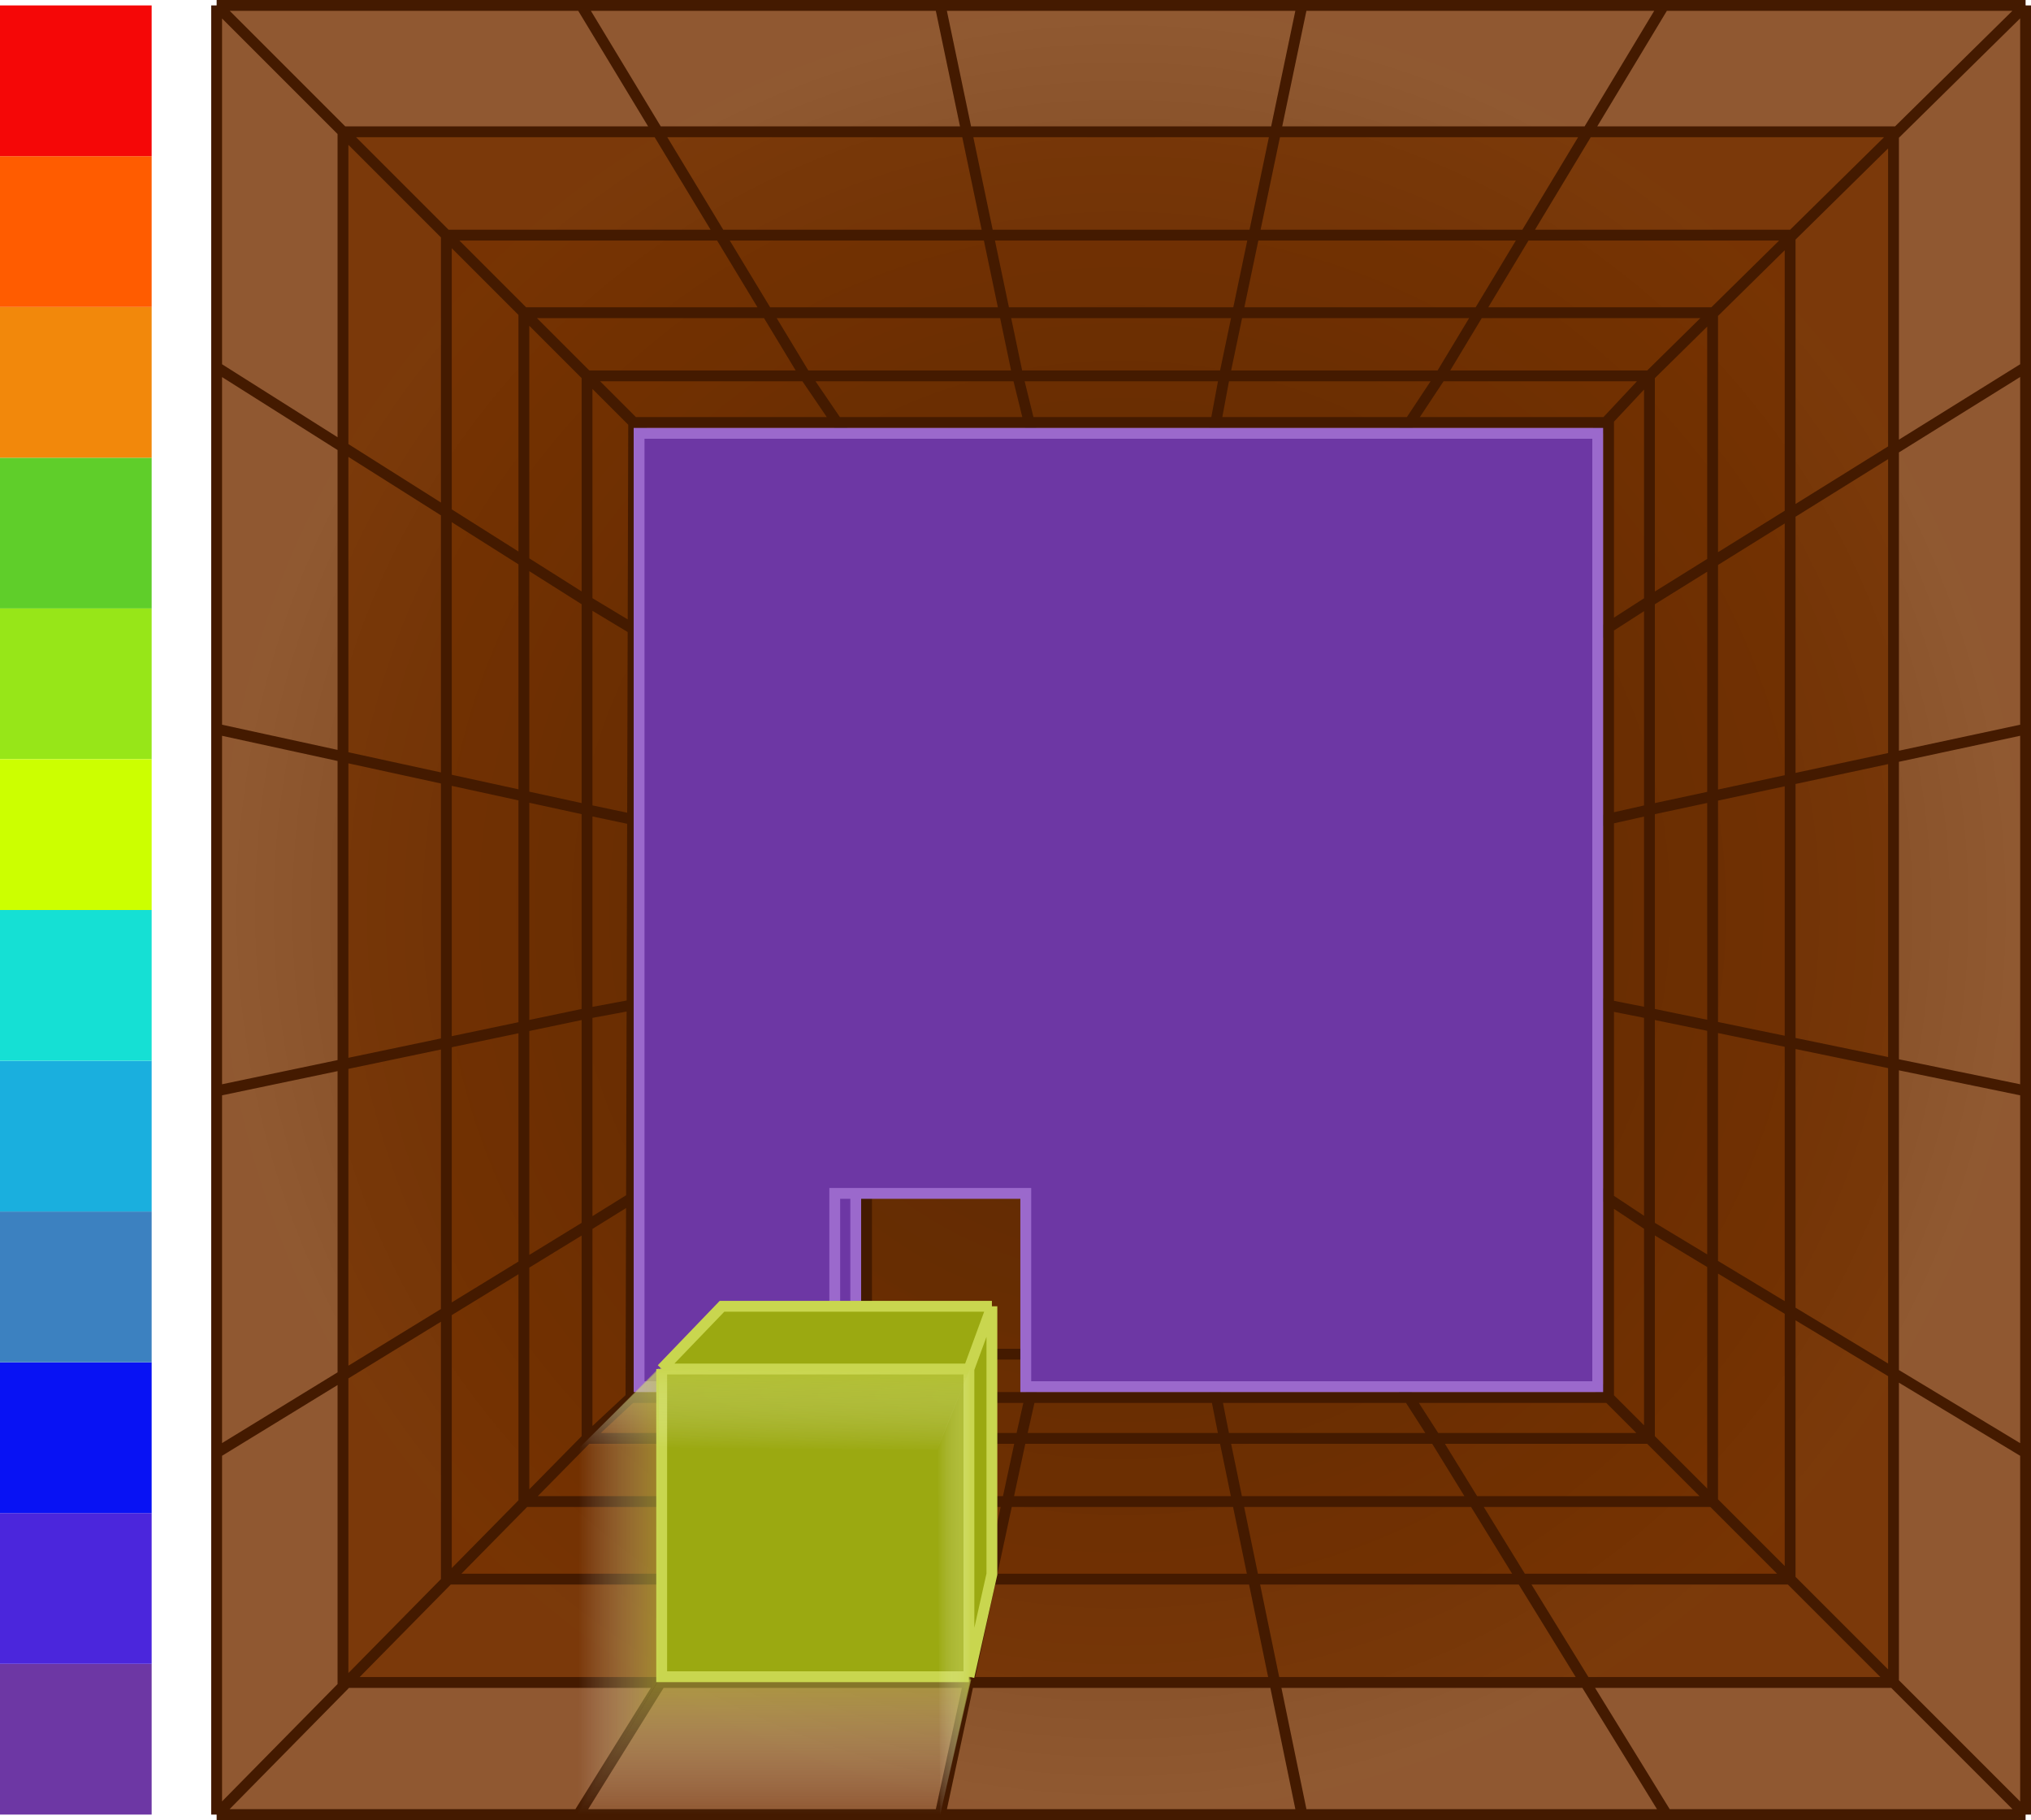
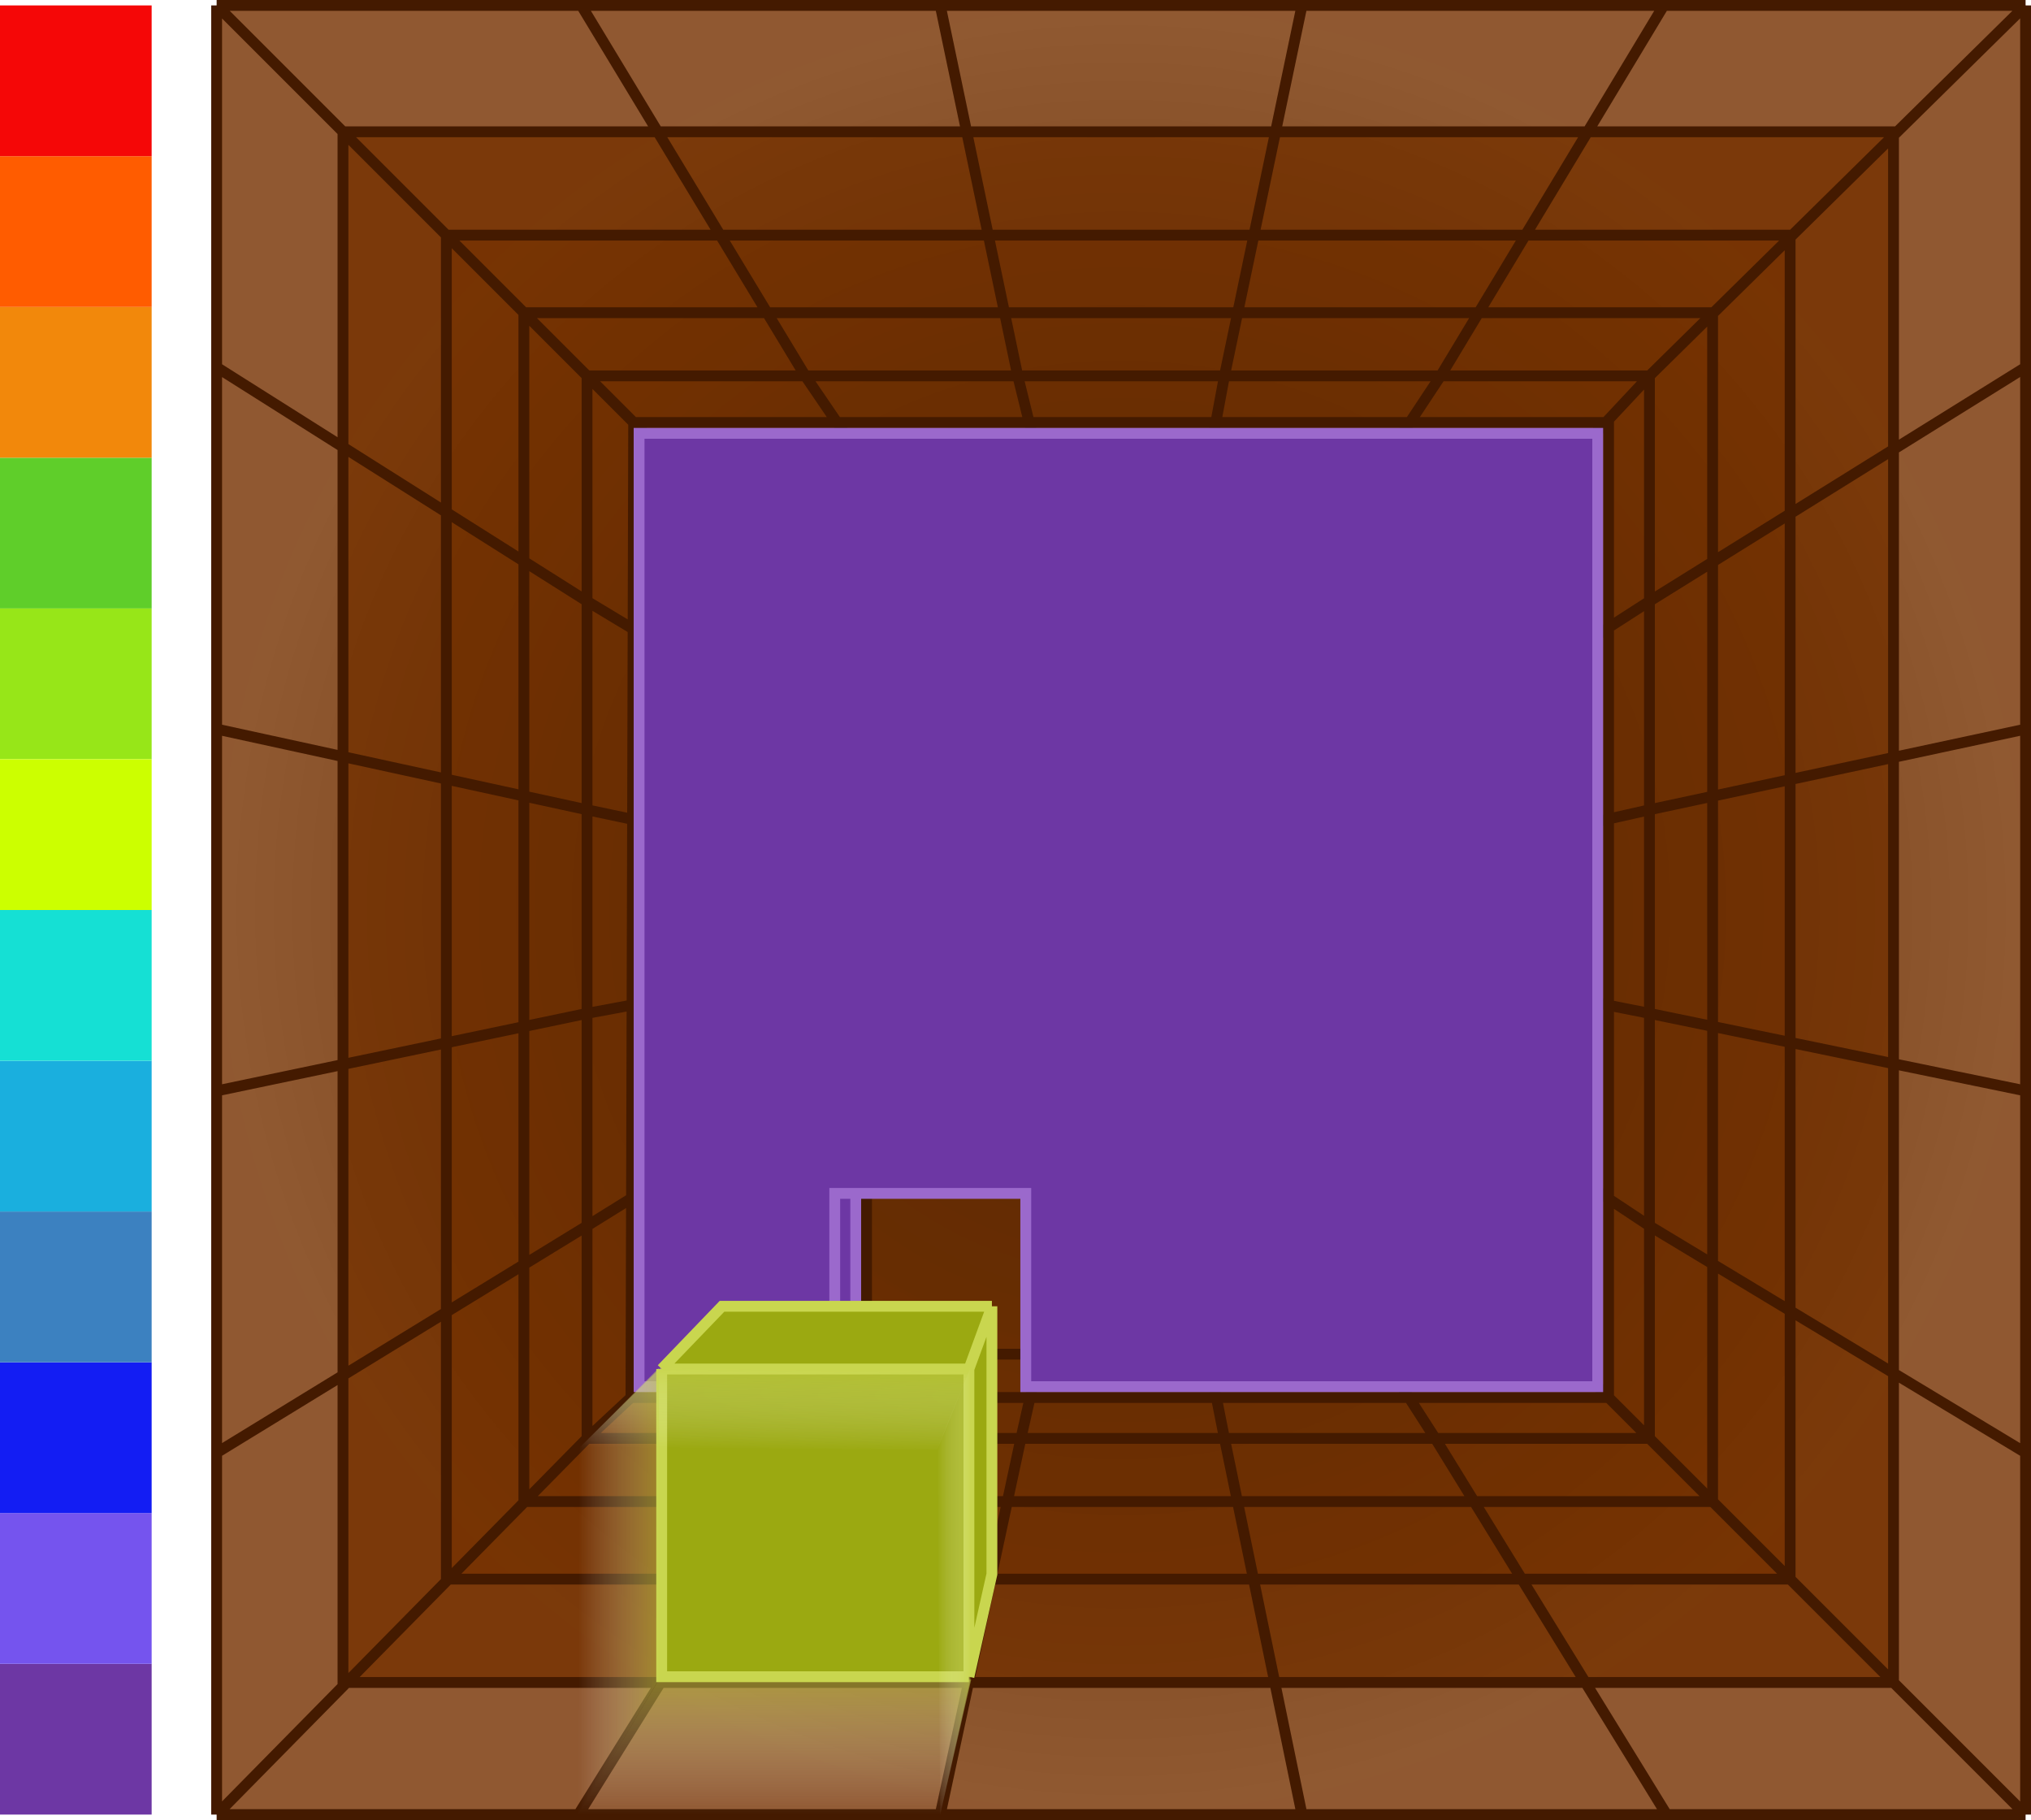
<svg xmlns="http://www.w3.org/2000/svg" width="375" height="336" viewBox="0 0 375 336" fill="none">
  <path d="M125 86H289V250H125V86Z" fill="url(#paint0_radial_294_602)" />
  <path d="M117 78H297V258H116.5L117 78Z" fill="url(#paint1_radial_294_602)" />
  <path d="M40 1.001H374V335.001H40V1.001Z" fill="url(#paint2_radial_294_602)" />
  <path d="M108.391 69.391H304.55V265.55H108.391V69.391Z" fill="url(#paint3_radial_294_602)" />
  <path d="M96.727 57.727H316.213V277.213H96.727V57.727Z" fill="url(#paint4_radial_294_602)" />
  <path d="M82.413 43.413H330.527V291.528H82.413V43.413Z" fill="url(#paint5_radial_294_602)" />
  <path d="M63.327 24.327H349.613V310.614H63.327V24.327Z" fill="url(#paint6_radial_294_602)" />
  <path d="M108.391 69.391L125 86M108.391 69.391H304.55M108.391 69.391V265.55M108.391 69.391L40 1.001M125 86H289M125 86V250M304.55 69.391L289 86M304.55 69.391V265.55M304.55 69.391L374 1.001M289 86V250M304.55 265.55L289 250M304.55 265.55H108.391M304.55 265.55L374 335.001M289 250H125M108.391 265.55L40 335.001M108.391 265.55L116.5 258M125 250L116.5 258M116.5 258H297V78H117L116.5 258ZM40 1.001H374M40 1.001V335.001M374 1.001V335.001M374 335.001H40M40 67.8L108.391 111L125 121H289L304.55 111L374 67.8M40 134.6L108.391 149.5L125 153H289L304.55 149.5L374 134.6M40 201.4L108.391 187.086L125 184H289L304.55 187.086L374 201.4M40 268.2L108.391 226.318L125 216H289L304.55 226.318L374 268.2M107.33 1.001L148.683 69.391L160 86V250L150 265.55L106.8 335M173.6 1.001L187.915 69.391L192 86V250L188.5 265.55L173.6 335.001M240.4 1L226.086 69.391L223 86V250L226.086 265.55L240.4 335M307.2 1L266 69.391L255 86V250L265 265.55L307.731 335.001M96.727 57.727H316.213V277.213H96.727V57.727ZM82.413 43.413H330.527V291.528H82.413V43.413ZM63.327 24.327H349.613V310.614H63.327V24.327Z" stroke="#441A00" stroke-width="2" />
  <path d="M154.127 220.324V256L158 250.5V220.324H154.127Z" fill="#6D37A4" />
  <path d="M189.399 220.324V256H295V80H118V256H154.127V220.324H158H189.399Z" fill="#6D37A4" />
  <path d="M154.127 256V220.324H158M154.127 256L158 250.5V220.324M154.127 256H118V80H295V256H189.399V220.324H158" stroke="#9B69CC" stroke-width="2" />
  <path d="M122.174 309.553L122.174 252.736L133.308 241.162L183.143 241.162V290.614L178.902 309.553H122.174Z" fill="#9BA911" />
  <path d="M122.174 252.736L122.174 309.553H178.901M122.174 252.736H178.901M122.174 252.736L133.308 241.162L183.143 241.162M178.901 309.553L178.901 252.736M178.901 309.553L183.143 290.614V241.162M178.901 252.736L183.143 241.162" stroke="#C9D64F" stroke-width="2" />
  <path d="M107.065 267.14L121.909 252.561H179.167L173.029 267.67L107.065 267.14Z" fill="url(#paint7_linear_294_602)" />
  <path d="M106.8 335L121.644 310.083H179.316L173.6 335H106.8Z" fill="url(#paint8_linear_294_602)" />
  <path d="M121.644 252.561L107.065 267.239L106.8 335L121.644 310.083L121.644 252.561Z" fill="url(#paint9_linear_294_602)" />
  <path d="M179.167 252.561L173.07 267.405L173.6 335L179.167 310.083L179.167 252.561Z" fill="url(#paint10_linear_294_602)" />
  <rect width="27.833" height="28" transform="translate(0 335) rotate(-90)" fill="#6D37A4" />
-   <rect width="27.833" height="28" transform="translate(0 307.167) rotate(-90)" fill="#4B26DC" />
-   <rect width="27.833" height="28" transform="translate(0 279.333) rotate(-90)" fill="#0812F4" />
+   <rect width="27.833" height="28" transform="translate(0 307.167) rotate(-90)" fill="#7554EE" />
+   <rect width="27.833" height="28" transform="translate(0 279.333) rotate(-90)" fill="#131DF3" />
  <rect width="27.833" height="28" transform="translate(0 251.5) rotate(-90)" fill="#3C81C0" />
  <rect width="27.833" height="28" transform="translate(0 223.667) rotate(-90)" fill="#1AAFDE" />
  <rect width="27.833" height="28" transform="translate(0 195.833) rotate(-90)" fill="#15E0D4" />
  <rect width="27.833" height="28" transform="translate(0 112.333) rotate(-90)" fill="#5FCE2A" />
  <rect width="27.833" height="28" transform="translate(0 140.167) rotate(-90)" fill="#97E618" />
  <rect width="27.833" height="28" transform="translate(0 168) rotate(-90)" fill="#CCFF00" />
  <rect width="27.833" height="28" transform="translate(0 84.5) rotate(-90)" fill="#F2880B" />
  <rect width="27.833" height="28" transform="translate(0 56.667) rotate(-90)" fill="#FF5C00" />
  <rect width="27.833" height="28" transform="translate(0 28.833) rotate(-90)" fill="#F50707" />
  <defs>
    <radialGradient id="paint0_radial_294_602" cx="0" cy="0" r="1" gradientUnits="userSpaceOnUse" gradientTransform="translate(207 168) rotate(90) scale(167 167)">
      <stop stop-color="#5A2804" />
      <stop offset="1" stop-color="#773201" stop-opacity="0.81" />
    </radialGradient>
    <radialGradient id="paint1_radial_294_602" cx="0" cy="0" r="1" gradientUnits="userSpaceOnUse" gradientTransform="translate(207 168) rotate(90) scale(167 167)">
      <stop stop-color="#5A2804" />
      <stop offset="1" stop-color="#773201" stop-opacity="0.81" />
    </radialGradient>
    <radialGradient id="paint2_radial_294_602" cx="0" cy="0" r="1" gradientUnits="userSpaceOnUse" gradientTransform="translate(207 168) rotate(90) scale(167 167)">
      <stop stop-color="#5A2804" />
      <stop offset="1" stop-color="#773201" stop-opacity="0.81" />
    </radialGradient>
    <radialGradient id="paint3_radial_294_602" cx="0" cy="0" r="1" gradientUnits="userSpaceOnUse" gradientTransform="translate(207 168) rotate(90) scale(167 167)">
      <stop stop-color="#5A2804" />
      <stop offset="1" stop-color="#773201" stop-opacity="0.81" />
    </radialGradient>
    <radialGradient id="paint4_radial_294_602" cx="0" cy="0" r="1" gradientUnits="userSpaceOnUse" gradientTransform="translate(207 168) rotate(90) scale(167 167)">
      <stop stop-color="#5A2804" />
      <stop offset="1" stop-color="#773201" stop-opacity="0.81" />
    </radialGradient>
    <radialGradient id="paint5_radial_294_602" cx="0" cy="0" r="1" gradientUnits="userSpaceOnUse" gradientTransform="translate(207 168) rotate(90) scale(167 167)">
      <stop stop-color="#5A2804" />
      <stop offset="1" stop-color="#773201" stop-opacity="0.81" />
    </radialGradient>
    <radialGradient id="paint6_radial_294_602" cx="0" cy="0" r="1" gradientUnits="userSpaceOnUse" gradientTransform="translate(207 168) rotate(90) scale(167 167)">
      <stop stop-color="#5A2804" />
      <stop offset="1" stop-color="#773201" stop-opacity="0.81" />
    </radialGradient>
    <linearGradient id="paint7_linear_294_602" x1="144.706" y1="252.826" x2="144.495" y2="267.67" gradientUnits="userSpaceOnUse">
      <stop stop-color="#C9D64F" stop-opacity="0.5" />
      <stop offset="1" stop-color="white" stop-opacity="0" />
    </linearGradient>
    <linearGradient id="paint8_linear_294_602" x1="144.494" y1="310.083" x2="144.494" y2="335.001" gradientUnits="userSpaceOnUse">
      <stop stop-color="#C9D64F" stop-opacity="0.5" />
      <stop offset="1" stop-color="white" stop-opacity="0" />
    </linearGradient>
    <linearGradient id="paint9_linear_294_602" x1="106.8" y1="298.949" x2="121.644" y2="298.95" gradientUnits="userSpaceOnUse">
      <stop stop-color="white" stop-opacity="0" />
      <stop offset="1" stop-color="#C9D64F" stop-opacity="0.5" />
    </linearGradient>
    <linearGradient id="paint10_linear_294_602" x1="173.07" y1="299.003" x2="179.432" y2="299.003" gradientUnits="userSpaceOnUse">
      <stop stop-color="white" stop-opacity="0" />
      <stop offset="1" stop-color="#C9D64F" stop-opacity="0.5" />
    </linearGradient>
  </defs>
</svg>
